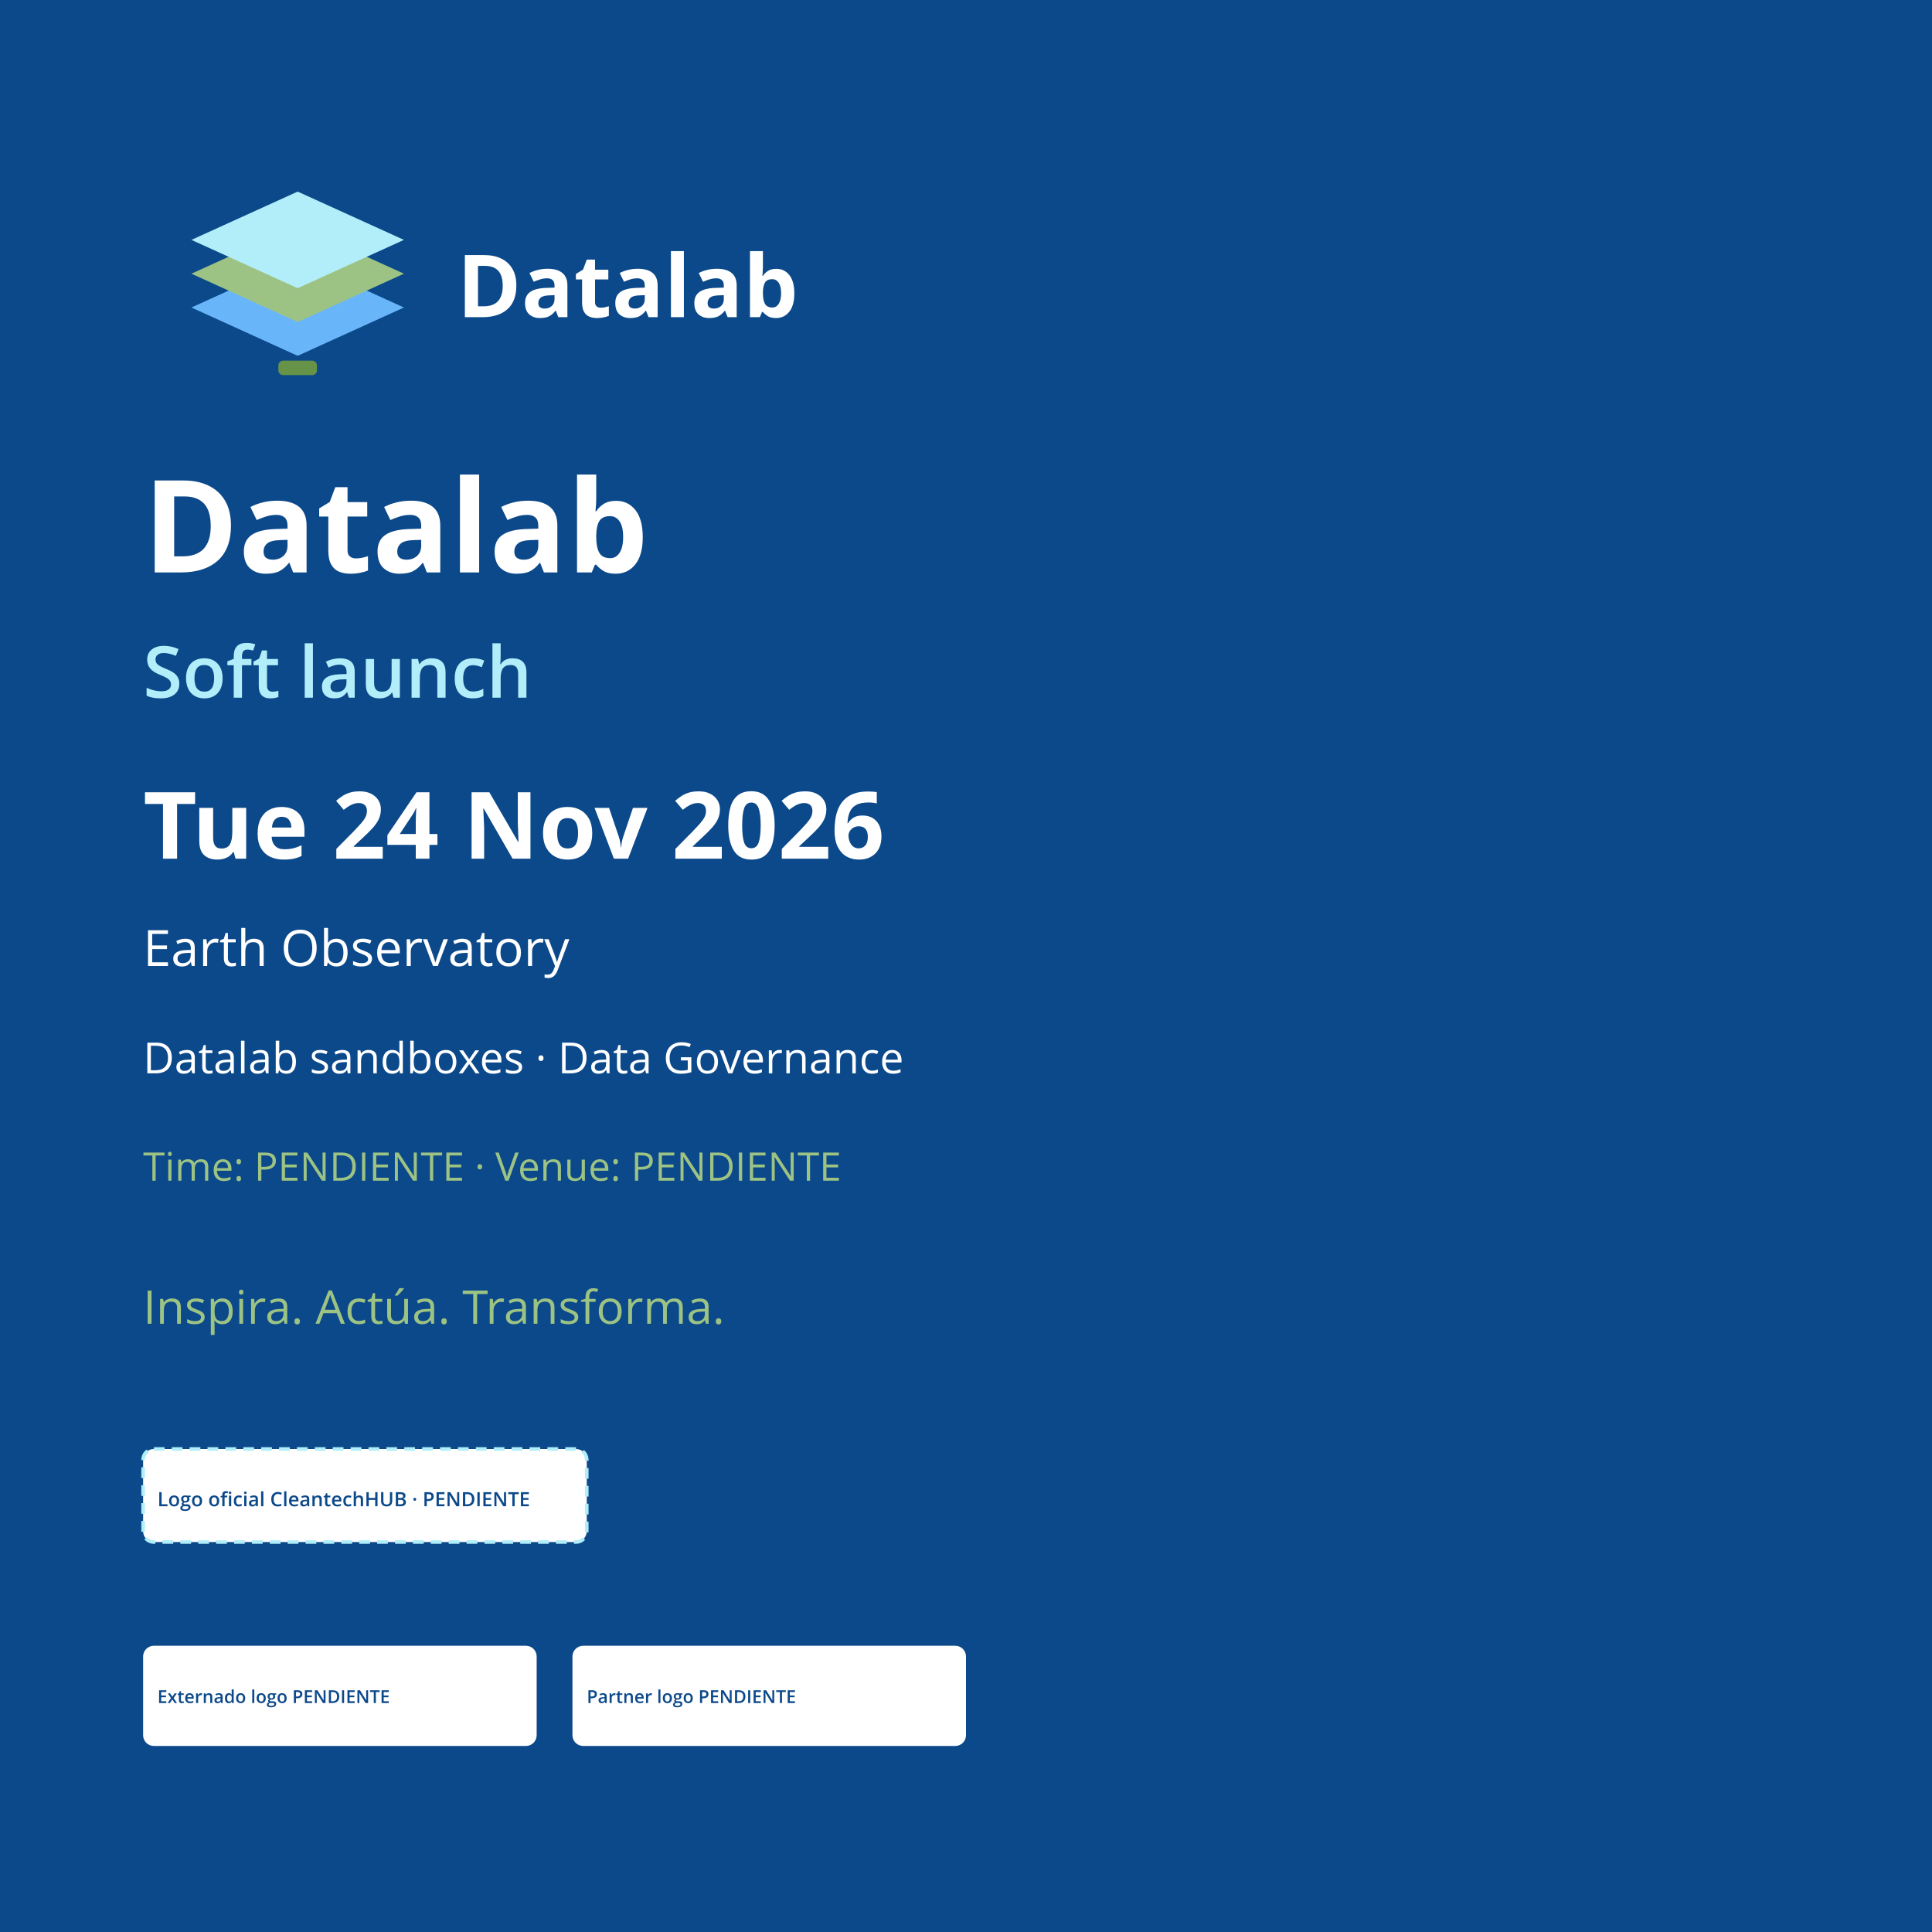
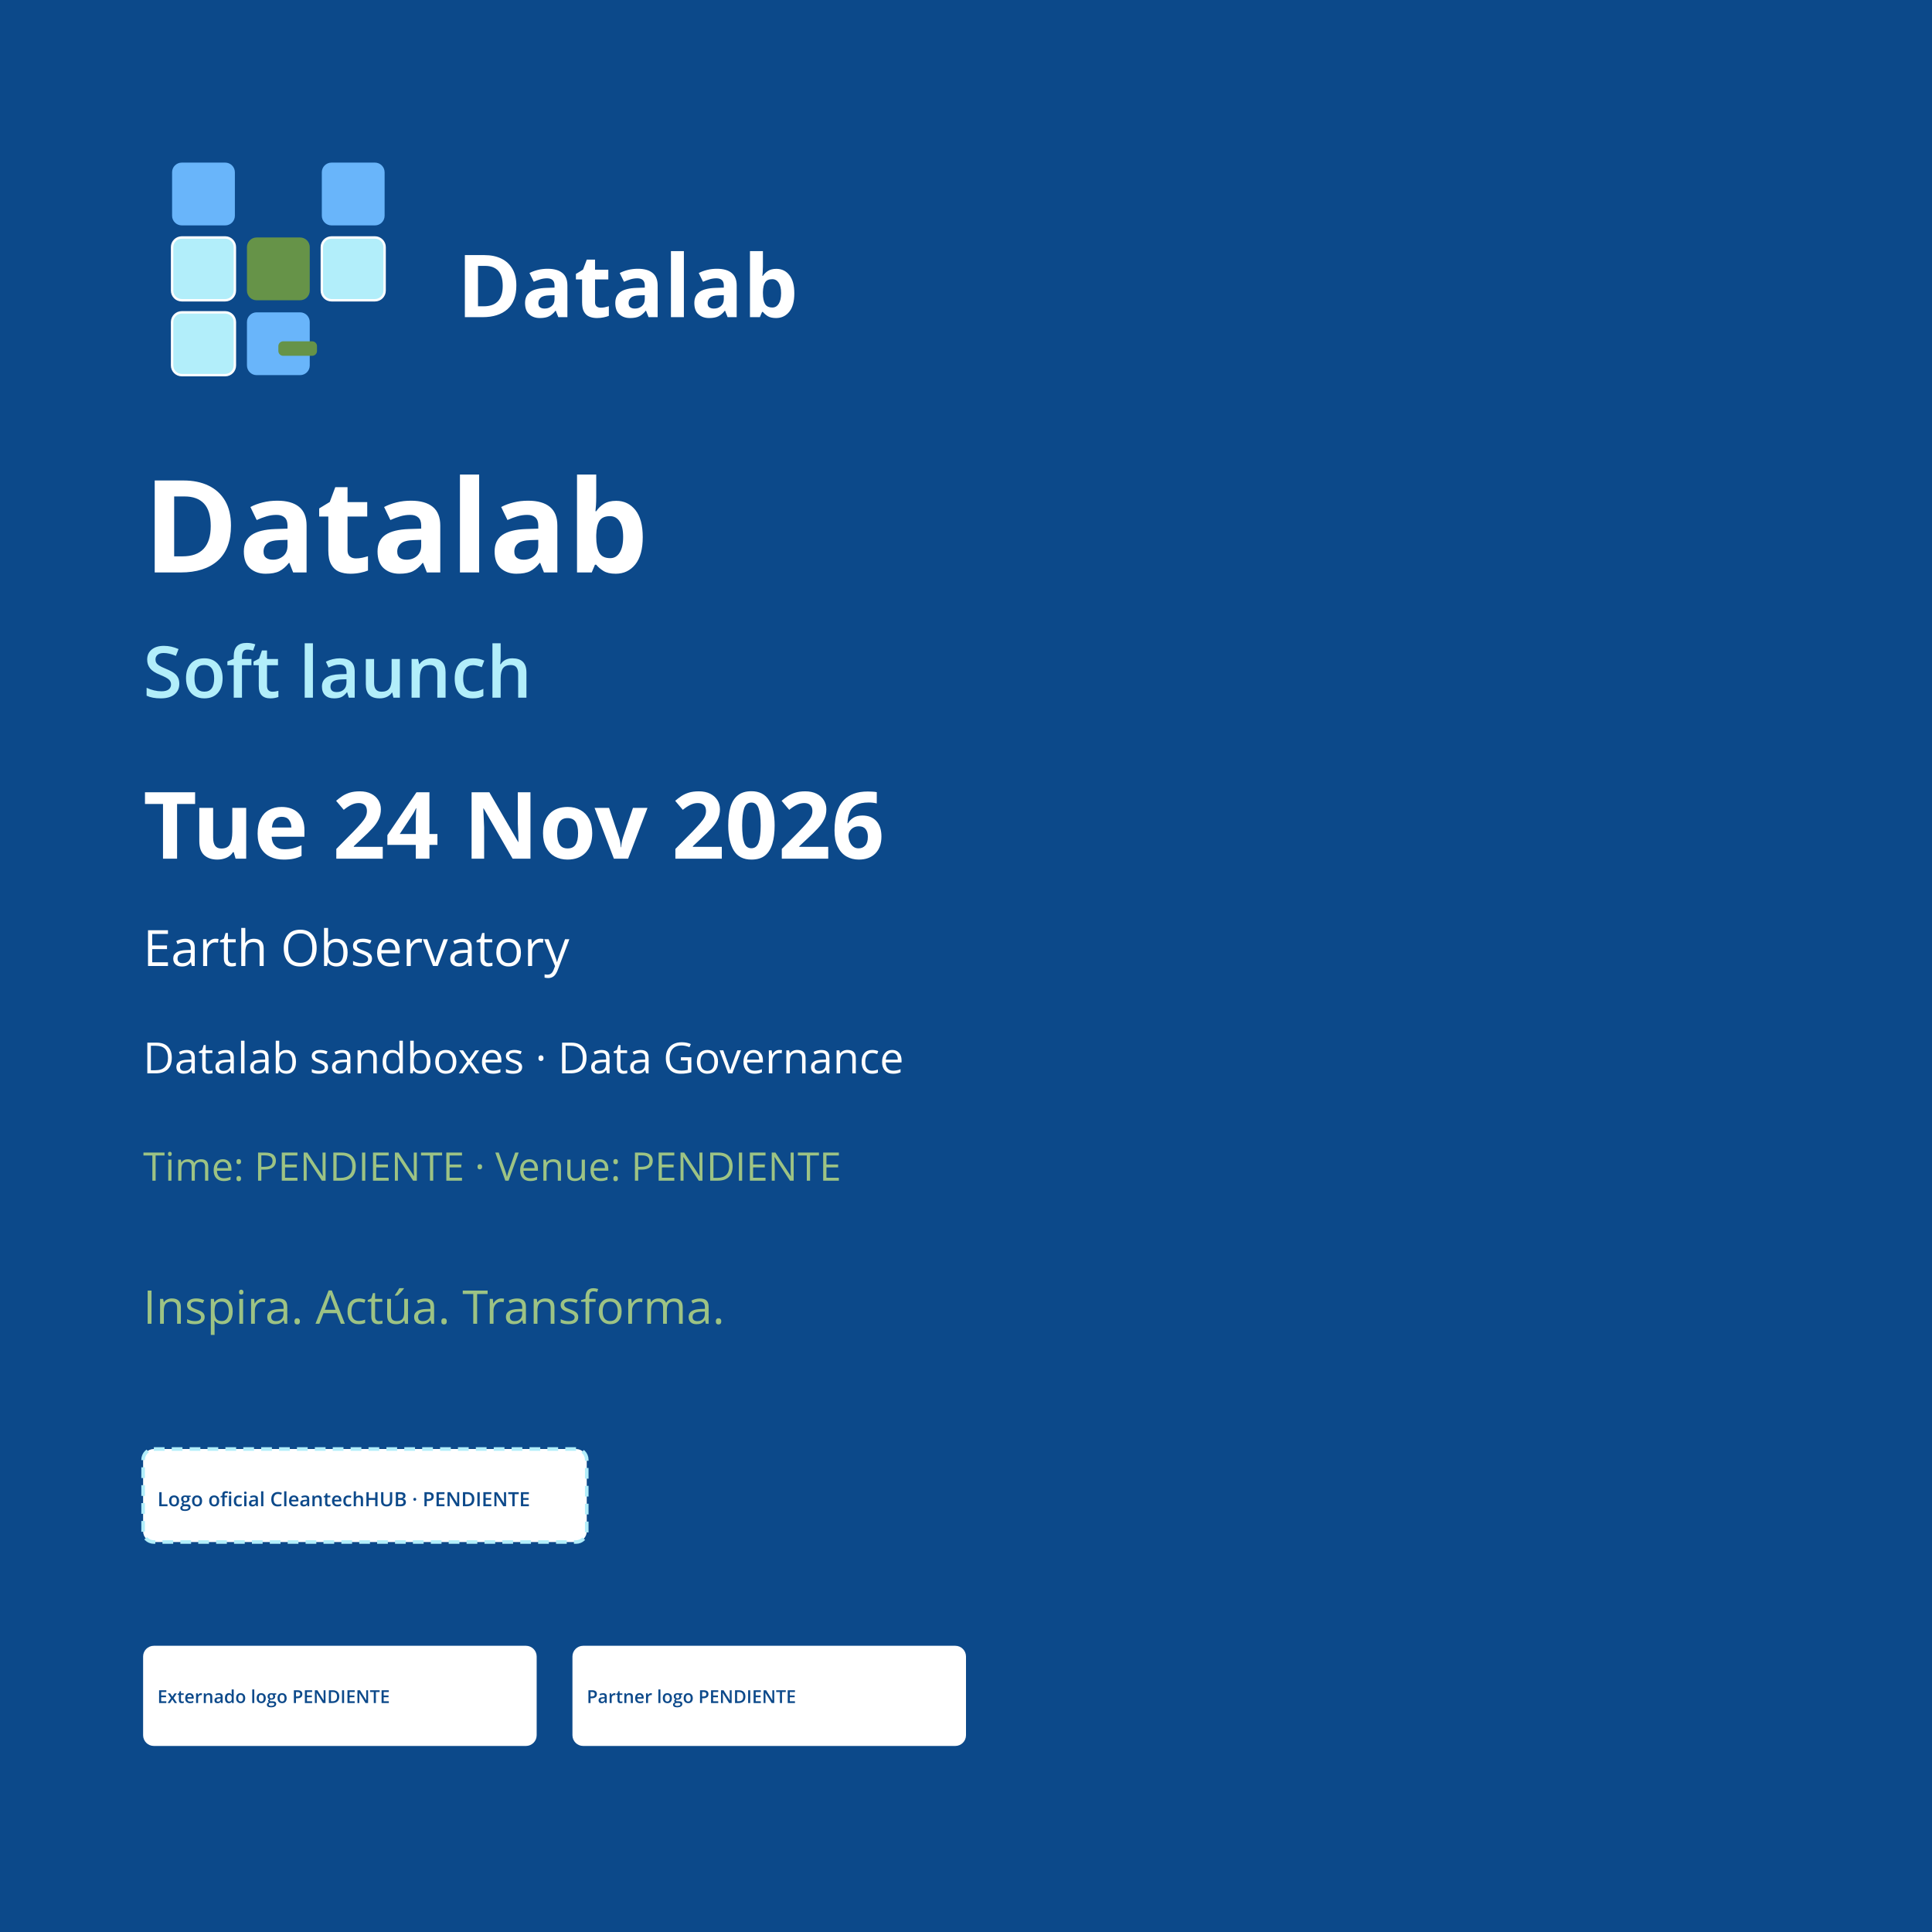
<svg xmlns="http://www.w3.org/2000/svg" viewBox="0 0 1080 1080" width="1080" height="1080" role="img" aria-label="Datalab soft launch social square">
  <rect width="1080" height="1080" fill="#0C498A" />
  <g transform="translate(80, 72) scale(1.35)">
-     <g transform="translate(12, 22)">
-       <path d="M8 52 L52 72 L96 52 L52 32 Z" fill="#69B5FA" />
-       <path d="M8 38 L52 58 L96 38 L52 18 Z" fill="#9DC384" />
-       <path d="M8 24 L52 44 L96 24 L52 4 Z" fill="#B2EEFA" />
+     <g transform="translate(12, 14)">
+       <rect x="0" y="0" width="26" height="26" rx="4" fill="#69B5FA" />
+       <rect x="31" y="0" width="26" height="26" rx="4" fill="#0C498A" />
+       <rect x="62" y="0" width="26" height="26" rx="4" fill="#69B5FA" />
+       <rect x="0" y="31" width="26" height="26" rx="4" fill="#B2EEFA" stroke="#FFFFFF" stroke-width="1" />
+       <rect x="31" y="31" width="26" height="26" rx="4" fill="#669348" />
+       <rect x="62" y="31" width="26" height="26" rx="4" fill="#B2EEFA" stroke="#FFFFFF" stroke-width="1" />
+       <rect x="0" y="62" width="26" height="26" rx="4" fill="#B2EEFA" stroke="#FFFFFF" stroke-width="1" />
+       <rect x="31" y="62" width="26" height="26" rx="4" fill="#69B5FA" />
+       <rect x="62" y="62" width="26" height="26" rx="4" fill="#0C498A" />
      <rect x="44" y="74" width="16" height="6" rx="2" fill="#669348" />
    </g>
    <text font-family="Titillium Web, sans-serif" font-weight="700" font-size="36" fill="#FFFFFF" x="130" y="78">Datalab</text>
  </g>
  <text font-family="Titillium Web, sans-serif" font-weight="700" font-size="72" fill="#FFFFFF" x="80" y="320">Datalab</text>
  <text font-family="Open Sans, sans-serif" font-weight="600" font-size="40" fill="#B2EEFA" x="80" y="390">Soft launch</text>
  <text font-family="Titillium Web, sans-serif" font-weight="700" font-size="52" fill="#FFFFFF" x="80" y="480">Tue 24 Nov 2026</text>
  <text font-family="Open Sans, sans-serif" font-weight="400" font-size="28" fill="#FFFFFF" x="80" y="540">Earth Observatory</text>
  <text font-family="Open Sans, sans-serif" font-weight="400" font-size="24" fill="#FFFFFF" x="80" y="600">Datalab sandboxes · Data Governance</text>
  <text font-family="Open Sans, sans-serif" font-weight="400" font-size="22" fill="#9DC384" x="80" y="660">Time: PENDIENTE · Venue: PENDIENTE</text>
  <text font-family="Open Sans, sans-serif" font-weight="400" font-size="26" fill="#9DC384" x="80" y="740">Inspira. Actúa. Transforma.</text>
  <rect x="80" y="810" width="248" height="52" rx="6" fill="#FFFFFF" stroke="#B2EEFA" stroke-width="2" stroke-dasharray="6 4" />
  <text font-family="Open Sans, sans-serif" font-weight="600" font-size="11" fill="#0C498A" x="88" y="842">Logo oficial CleantechHUB · PENDIENTE</text>
  <rect x="80" y="920" width="220" height="56" rx="6" fill="#FFFFFF" />
  <text font-family="Open Sans, sans-serif" font-weight="600" font-size="10" fill="#0C498A" x="88" y="952">Externado logo PENDIENTE</text>
  <rect x="320" y="920" width="220" height="56" rx="6" fill="#FFFFFF" />
  <text font-family="Open Sans, sans-serif" font-weight="600" font-size="10" fill="#0C498A" x="328" y="952">Partner logo PENDIENTE</text>
</svg>
